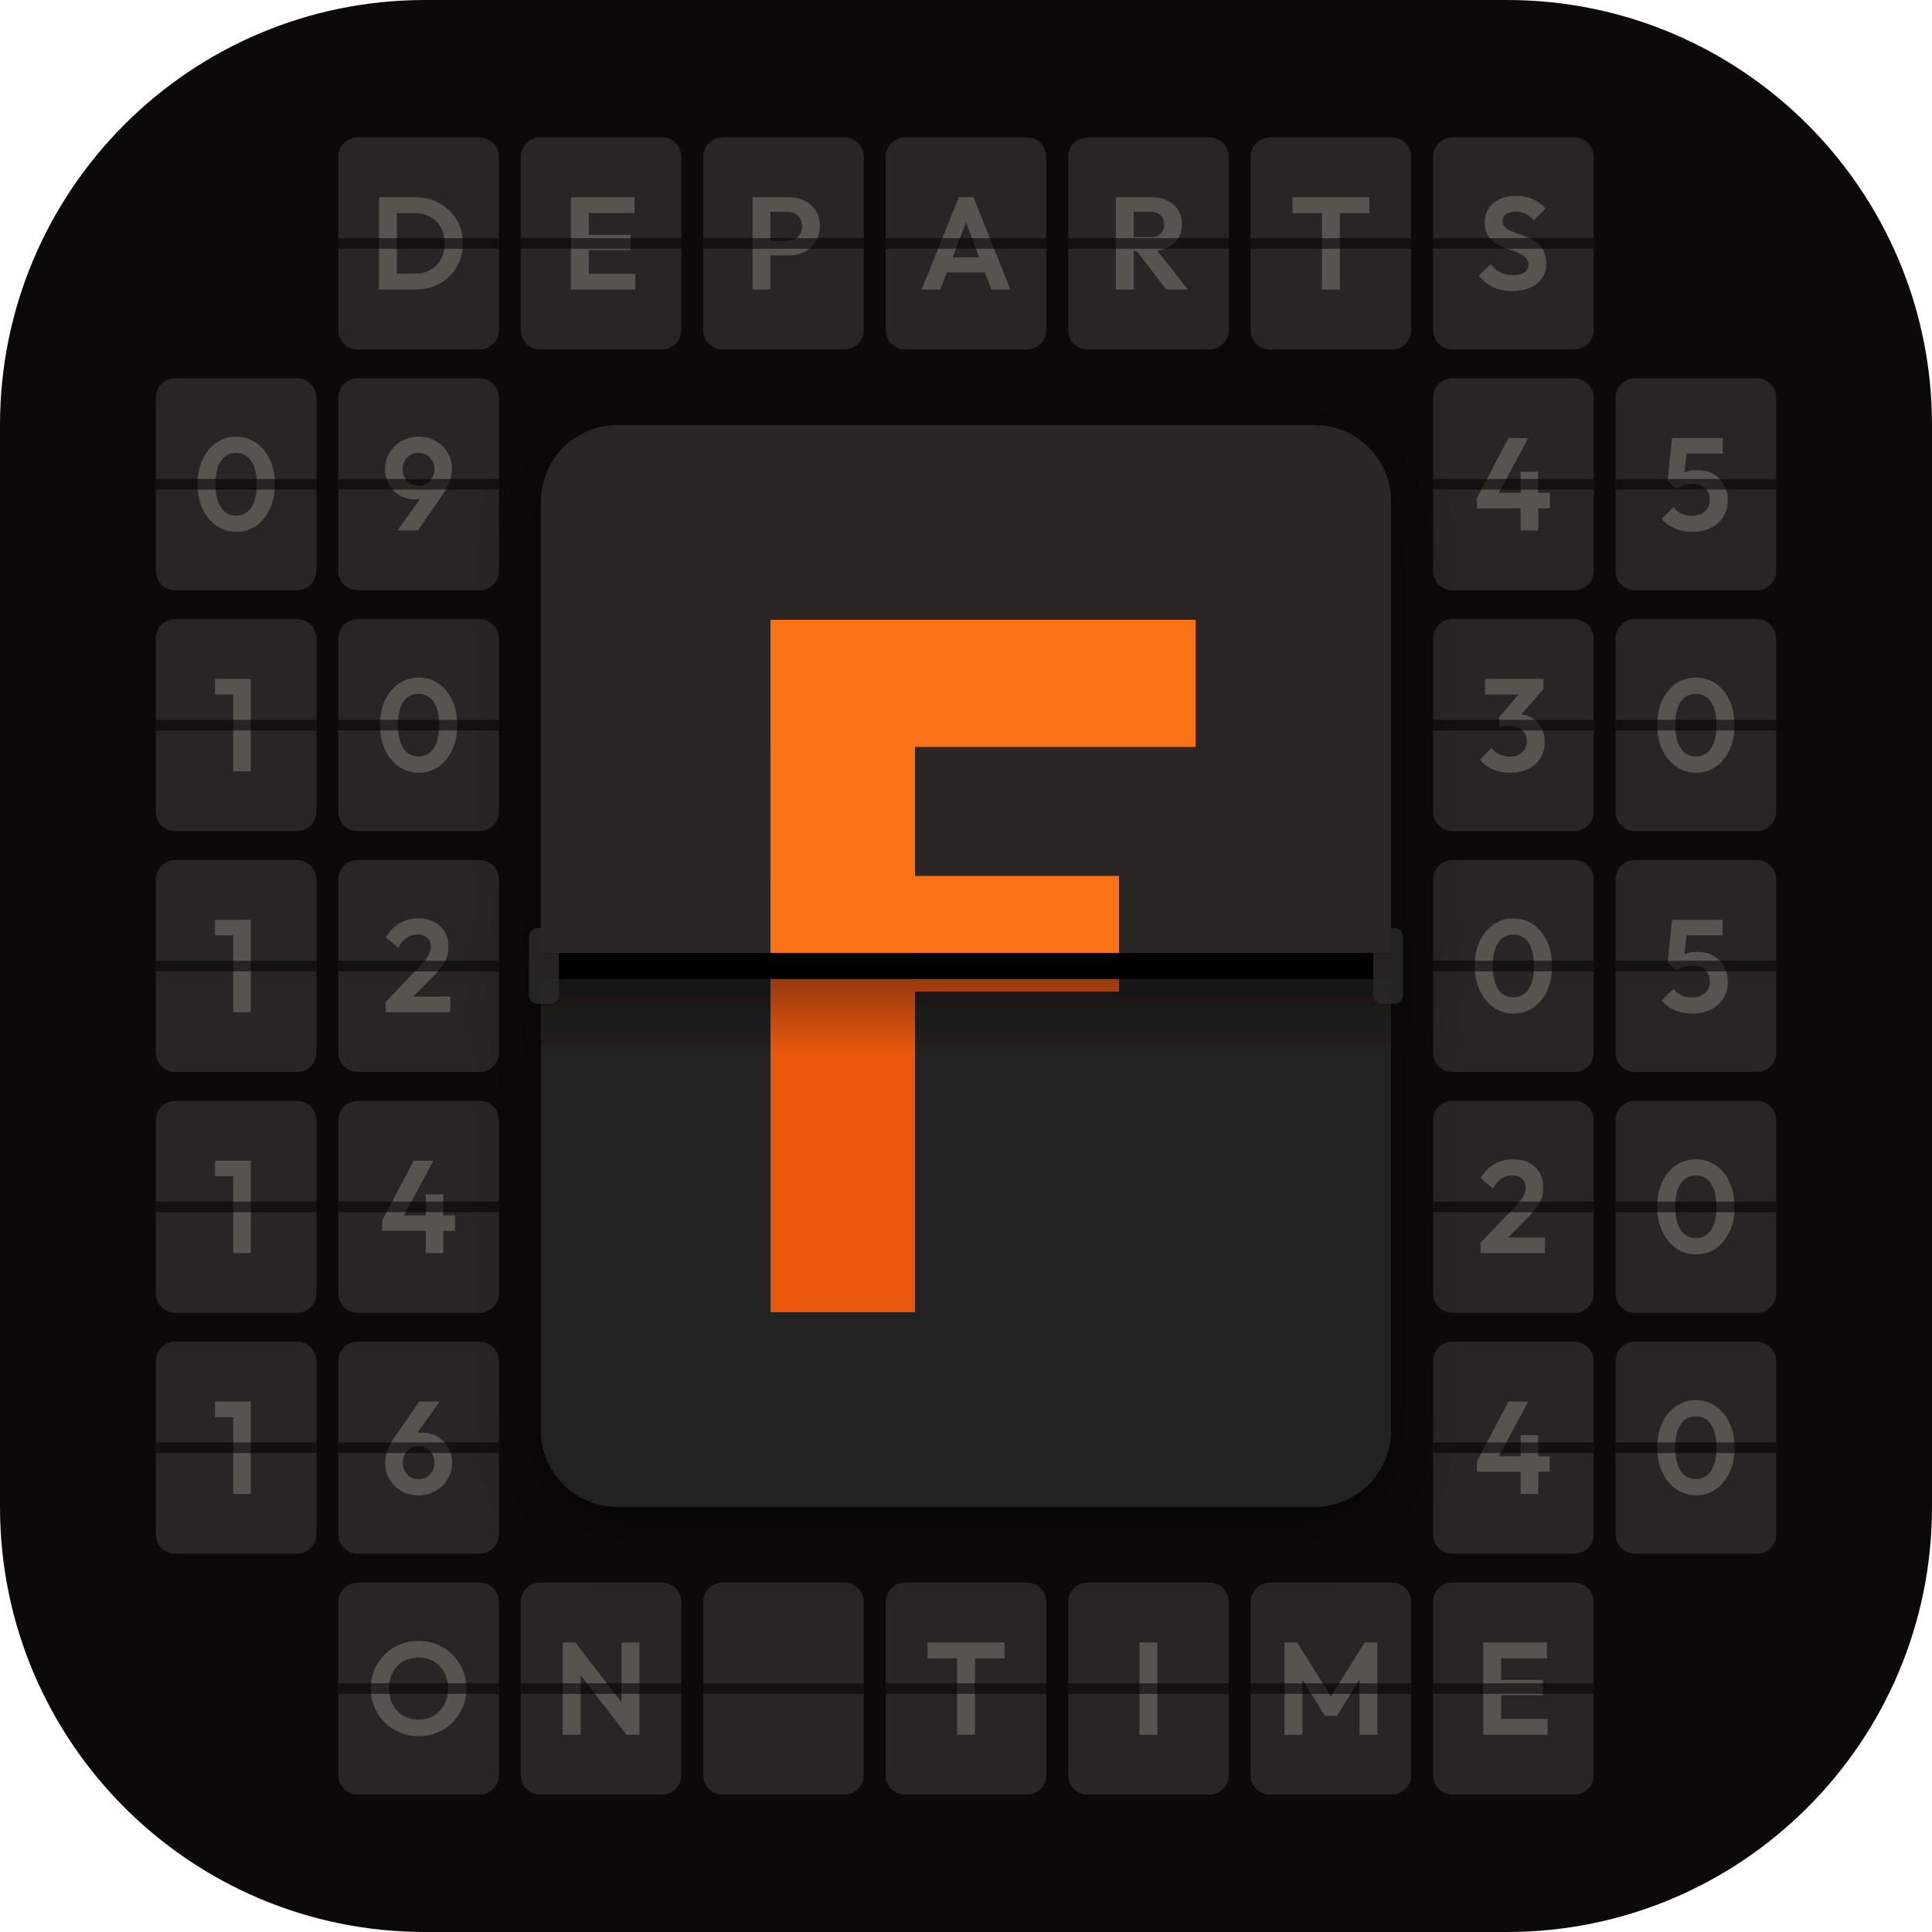
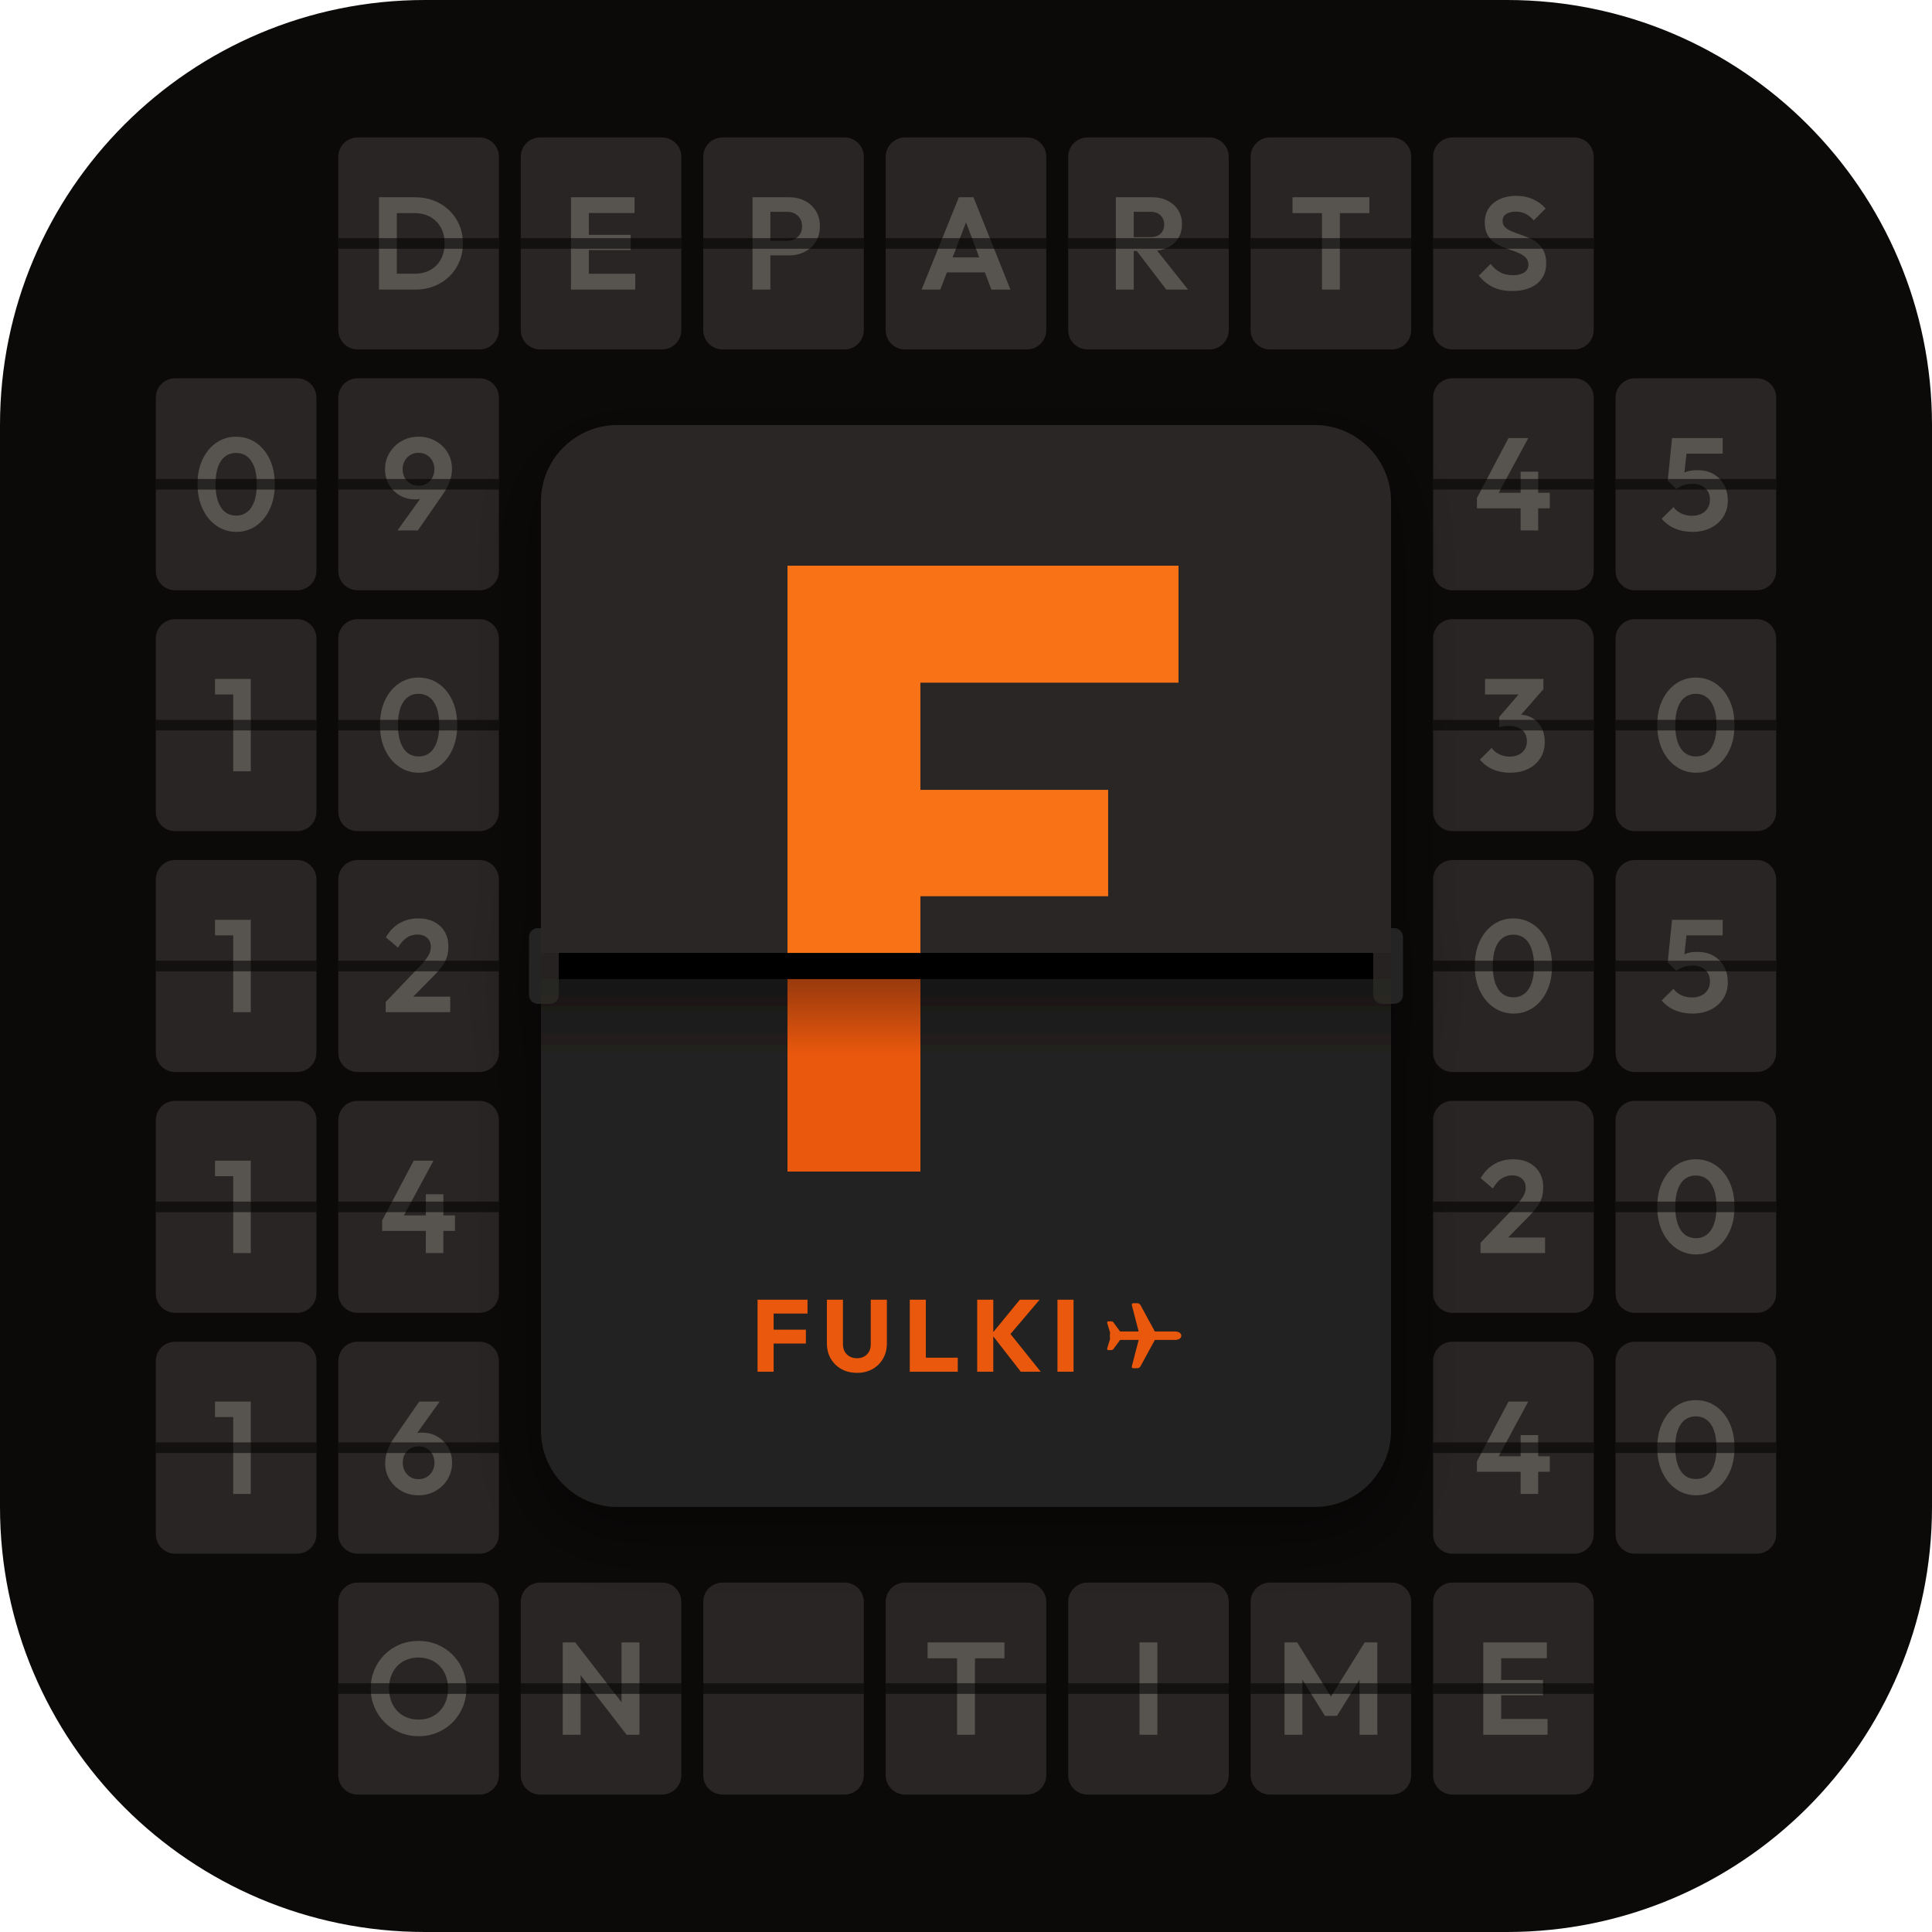
<svg xmlns="http://www.w3.org/2000/svg" viewBox="0 0 512 512" width="512" height="512" role="img" aria-label="Fulki Travel &amp; Tours">
  <defs>
    <clipPath id="tilebblackorange">
      <rect width="512" height="512" rx="112.64" />
    </clipPath>
    <clipPath id="fcbblackoranget">
      <rect x="143.36" y="112.64" width="225.28" height="139.92" />
    </clipPath>
    <clipPath id="fcbblackorangeb">
      <rect x="143.36" y="259.44" width="225.28" height="139.92" />
    </clipPath>
    <linearGradient id="fcbblackoranges" x1="0" y1="0" x2="0" y2="1">
      <stop offset="0" stop-color="#000" stop-opacity="0.35" />
      <stop offset="1" stop-color="#000" stop-opacity="0" />
    </linearGradient>
    <filter id="shbblackorange" x="-20%" y="-20%" width="140%" height="140%">
      <feDropShadow dx="0" dy="6.14" stdDeviation="9.22" flood-color="#000" flood-opacity="0.5" />
    </filter>
  </defs>
  <g clip-path="url(#tilebblackorange)">
    <rect width="512" height="512" fill="#0C0A09" />
    <rect x="89.66" y="36.43" width="42.55" height="56.17" rx="5.11" fill="#292524" />
    <path fill="#57534E" transform="translate(97.93 76.75)" d="M5.73 0V-4.22H11.98Q14.35 -4.22 16.13 -5.21Q17.91 -6.2 18.9 -8.01Q19.89 -9.83 19.89 -12.28Q19.89 -14.7 18.88 -16.49Q17.87 -18.28 16.1 -19.27Q14.32 -20.26 11.98 -20.26H5.64V-24.48H12.06Q14.77 -24.48 17.09 -23.57Q19.4 -22.66 21.12 -21.01Q22.84 -19.36 23.79 -17.13Q24.74 -14.91 24.74 -12.24Q24.74 -9.6 23.79 -7.36Q22.84 -5.12 21.13 -3.47Q19.42 -1.82 17.12 -0.91Q14.81 0 12.13 0ZM2.5 0V-24.48H7.24V0Z" />
    <rect x="89.66" y="63.11" width="42.55" height="2.81" fill="#000" opacity="0.55" />
    <rect x="138.01" y="36.43" width="42.55" height="56.17" rx="5.11" fill="#292524" />
    <path fill="#57534E" transform="translate(148.81 76.75)" d="M2.5 0V-24.48H7.24V0ZM5.97 0V-4.19H19.54V0ZM5.97 -10.47V-14.52H18.33V-10.47ZM5.97 -20.29V-24.48H19.35V-20.29Z" />
    <rect x="138.01" y="63.11" width="42.55" height="2.81" fill="#000" opacity="0.55" />
    <rect x="186.37" y="36.43" width="42.55" height="56.17" rx="5.11" fill="#292524" />
    <path fill="#57534E" transform="translate(196.92 76.75)" d="M5.97 -9.07V-12.94H11.67Q12.8 -12.94 13.69 -13.39Q14.58 -13.85 15.11 -14.71Q15.63 -15.57 15.63 -16.78Q15.63 -17.98 15.11 -18.84Q14.58 -19.7 13.69 -20.16Q12.8 -20.62 11.67 -20.62H5.97V-24.48H12.16Q14.49 -24.48 16.34 -23.54Q18.2 -22.59 19.28 -20.87Q20.36 -19.15 20.36 -16.78Q20.36 -14.43 19.28 -12.69Q18.2 -10.96 16.34 -10.02Q14.49 -9.07 12.16 -9.07ZM2.5 0V-24.48H7.24V0Z" />
    <rect x="186.37" y="63.11" width="42.55" height="2.81" fill="#000" opacity="0.55" />
    <rect x="234.72" y="36.43" width="42.55" height="56.17" rx="5.11" fill="#292524" />
    <path fill="#57534E" transform="translate(243.55 76.75)" d="M0.68 0 10.56 -24.48H14.43L24.23 0H19.18L11.6 -20.08H13.32L5.64 0ZM5.92 -4.57V-8.54H19.08V-4.57Z" />
    <rect x="234.72" y="63.11" width="42.55" height="2.81" fill="#000" opacity="0.55" />
    <rect x="283.08" y="36.43" width="42.55" height="56.17" rx="5.11" fill="#292524" />
    <path fill="#57534E" transform="translate(293.21 76.75)" d="M5.97 -10.23V-13.91H11.65Q13.39 -13.91 14.35 -14.81Q15.31 -15.7 15.31 -17.26Q15.31 -18.7 14.36 -19.66Q13.42 -20.62 11.68 -20.62H5.97V-24.48H12.08Q14.45 -24.48 16.25 -23.55Q18.04 -22.63 19.04 -21.02Q20.03 -19.42 20.03 -17.34Q20.03 -15.19 19.03 -13.6Q18.03 -12.01 16.22 -11.12Q14.41 -10.23 12 -10.23ZM2.5 0V-24.48H7.24V0ZM15.87 0 7.78 -10.59 12.15 -11.95 21.64 0Z" />
    <rect x="283.08" y="63.11" width="42.55" height="2.81" fill="#000" opacity="0.55" />
    <rect x="331.43" y="36.43" width="42.55" height="56.17" rx="5.11" fill="#292524" />
    <path fill="#57534E" transform="translate(341.76 76.75)" d="M8.58 0V-23.96H13.32V0ZM0.77 -20.26V-24.48H21.14V-20.26Z" />
    <rect x="331.43" y="63.11" width="42.55" height="2.81" fill="#000" opacity="0.55" />
    <rect x="379.79" y="36.43" width="42.55" height="56.17" rx="5.11" fill="#292524" />
    <path fill="#57534E" transform="translate(391.16 76.75)" d="M9.59 0.37Q6.63 0.37 4.53 -0.65Q2.43 -1.66 0.73 -3.68L3.86 -6.81Q4.95 -5.39 6.37 -4.61Q7.79 -3.82 9.84 -3.82Q11.71 -3.82 12.79 -4.56Q13.88 -5.29 13.88 -6.58Q13.88 -7.69 13.25 -8.39Q12.62 -9.09 11.6 -9.57Q10.57 -10.05 9.33 -10.45Q8.1 -10.86 6.86 -11.38Q5.63 -11.91 4.61 -12.7Q3.58 -13.49 2.95 -14.72Q2.32 -15.95 2.32 -17.82Q2.32 -20.04 3.41 -21.61Q4.49 -23.18 6.37 -24.02Q8.25 -24.85 10.63 -24.85Q13.13 -24.85 15.15 -23.92Q17.17 -22.99 18.45 -21.49L15.31 -18.36Q14.24 -19.53 13.11 -20.09Q11.97 -20.66 10.53 -20.66Q8.91 -20.66 7.97 -20.02Q7.04 -19.39 7.04 -18.22Q7.04 -17.2 7.67 -16.58Q8.3 -15.95 9.32 -15.5Q10.35 -15.05 11.59 -14.64Q12.82 -14.22 14.06 -13.68Q15.29 -13.15 16.32 -12.31Q17.34 -11.47 17.97 -10.18Q18.6 -8.88 18.6 -6.95Q18.6 -3.54 16.19 -1.59Q13.77 0.37 9.59 0.37Z" />
    <rect x="379.79" y="63.11" width="42.55" height="2.81" fill="#000" opacity="0.55" />
    <rect x="41.30" y="100.26" width="42.55" height="56.17" rx="5.11" fill="#292524" />
    <path fill="#57534E" transform="translate(51.09 140.58)" d="M11.55 0.37Q8.68 0.37 6.35 -1.21Q4.01 -2.78 2.64 -5.63Q1.26 -8.48 1.26 -12.28Q1.26 -16.08 2.62 -18.9Q3.98 -21.73 6.29 -23.29Q8.61 -24.85 11.47 -24.85Q14.37 -24.85 16.7 -23.29Q19.02 -21.73 20.37 -18.9Q21.73 -16.07 21.73 -12.23Q21.73 -8.43 20.37 -5.59Q19.02 -2.75 16.72 -1.19Q14.41 0.37 11.55 0.37ZM11.49 -3.94Q13.16 -3.94 14.38 -4.87Q15.6 -5.8 16.28 -7.65Q16.96 -9.5 16.96 -12.27Q16.96 -15.01 16.28 -16.86Q15.6 -18.7 14.37 -19.62Q13.14 -20.55 11.46 -20.55Q9.83 -20.55 8.6 -19.63Q7.37 -18.71 6.7 -16.88Q6.03 -15.04 6.03 -12.29Q6.03 -9.51 6.7 -7.66Q7.37 -5.81 8.6 -4.87Q9.83 -3.94 11.49 -3.94Z" />
    <rect x="41.30" y="126.94" width="42.55" height="2.81" fill="#000" opacity="0.55" />
    <rect x="89.66" y="100.26" width="42.55" height="56.17" rx="5.11" fill="#292524" />
    <path fill="#57534E" transform="translate(101.04 140.58)" d="M4.28 0 11.72 -10.37 13.44 -10.88Q13.03 -10.09 12.49 -9.49Q11.95 -8.89 11.11 -8.57Q10.26 -8.24 8.92 -8.24Q6.75 -8.24 4.95 -9.27Q3.15 -10.3 2.08 -12.11Q1 -13.91 1 -16.25Q1 -18.64 2.19 -20.59Q3.39 -22.55 5.39 -23.7Q7.4 -24.85 9.88 -24.85Q12.4 -24.85 14.4 -23.71Q16.4 -22.58 17.57 -20.66Q18.74 -18.74 18.74 -16.35Q18.74 -13.11 16.48 -9.81L9.69 0ZM9.88 -11.86Q11.09 -11.86 12.05 -12.43Q13 -13 13.54 -13.99Q14.08 -14.97 14.08 -16.19Q14.08 -17.46 13.54 -18.45Q13 -19.44 12.05 -20.01Q11.09 -20.58 9.88 -20.58Q8.67 -20.58 7.72 -20.01Q6.76 -19.44 6.21 -18.45Q5.66 -17.46 5.66 -16.19Q5.66 -14.95 6.21 -13.97Q6.76 -13 7.73 -12.43Q8.7 -11.86 9.88 -11.86Z" />
    <rect x="89.66" y="126.94" width="42.55" height="2.81" fill="#000" opacity="0.55" />
    <rect x="379.79" y="100.26" width="42.55" height="56.17" rx="5.11" fill="#292524" />
    <path fill="#57534E" transform="translate(390.55 140.58)" d="M0.85 -8.62 9.22 -24.48H14.46L5.89 -8.62ZM0.85 -5.86V-8.62L2.6 -9.98H20.16V-5.86ZM12.43 0V-15.58H17.08V0Z" />
    <rect x="379.79" y="126.94" width="42.55" height="2.81" fill="#000" opacity="0.55" />
    <rect x="428.15" y="100.26" width="42.55" height="56.17" rx="5.11" fill="#292524" />
    <path fill="#57534E" transform="translate(439.79 140.58)" d="M8.72 0.37Q6.17 0.37 4.08 -0.52Q1.99 -1.41 0.57 -3.1L3.71 -6.21Q4.41 -5.16 5.71 -4.53Q7.02 -3.9 8.59 -3.9Q10.02 -3.9 11.08 -4.41Q12.15 -4.93 12.75 -5.89Q13.36 -6.85 13.36 -8.16Q13.36 -9.52 12.76 -10.45Q12.16 -11.38 11.14 -11.87Q10.12 -12.35 8.87 -12.35Q7.55 -12.35 6.48 -12.03Q5.42 -11.71 4.46 -10.98L4.73 -13.97Q5.41 -14.65 6.14 -15.09Q6.87 -15.53 7.79 -15.75Q8.72 -15.98 9.97 -15.98Q12.62 -15.98 14.43 -14.88Q16.24 -13.78 17.17 -11.96Q18.1 -10.14 18.1 -7.94Q18.1 -5.53 16.92 -3.65Q15.73 -1.78 13.63 -0.71Q11.52 0.37 8.72 0.37ZM4.46 -10.98 2.18 -13.18 3.31 -24.48H7.6L6.34 -13.01ZM4.02 -20.36 3.31 -24.48H16.74V-20.36Z" />
    <rect x="428.15" y="126.94" width="42.55" height="2.81" fill="#000" opacity="0.55" />
    <rect x="41.30" y="164.09" width="42.55" height="56.17" rx="5.11" fill="#292524" />
    <path fill="#57534E" transform="translate(56.19 204.41)" d="M5.61 0V-24.48H10.28V0ZM0.79 -20.36V-24.48H9.93V-20.36Z" />
    <rect x="41.30" y="190.77" width="42.55" height="2.81" fill="#000" opacity="0.55" />
    <rect x="89.66" y="164.09" width="42.55" height="56.17" rx="5.11" fill="#292524" />
    <path fill="#57534E" transform="translate(99.44 204.41)" d="M11.55 0.37Q8.68 0.37 6.35 -1.21Q4.01 -2.78 2.64 -5.63Q1.26 -8.48 1.26 -12.28Q1.26 -16.08 2.62 -18.9Q3.98 -21.73 6.29 -23.29Q8.61 -24.85 11.47 -24.85Q14.37 -24.85 16.7 -23.29Q19.02 -21.73 20.37 -18.9Q21.73 -16.07 21.73 -12.23Q21.73 -8.43 20.37 -5.59Q19.02 -2.75 16.72 -1.19Q14.41 0.37 11.55 0.37ZM11.49 -3.94Q13.16 -3.94 14.38 -4.87Q15.6 -5.8 16.28 -7.65Q16.96 -9.5 16.96 -12.27Q16.96 -15.01 16.28 -16.86Q15.6 -18.7 14.37 -19.62Q13.14 -20.55 11.46 -20.55Q9.83 -20.55 8.6 -19.63Q7.37 -18.71 6.7 -16.88Q6.03 -15.04 6.03 -12.29Q6.03 -9.51 6.7 -7.66Q7.37 -5.81 8.6 -4.87Q9.83 -3.94 11.49 -3.94Z" />
    <rect x="89.66" y="190.77" width="42.55" height="2.81" fill="#000" opacity="0.55" />
    <rect x="379.79" y="164.09" width="42.55" height="56.17" rx="5.11" fill="#292524" />
    <path fill="#57534E" transform="translate(391.49 204.41)" d="M8.68 0.37Q6.19 0.37 4.14 -0.52Q2.1 -1.41 0.69 -3.1L3.81 -6.21Q4.51 -5.16 5.81 -4.53Q7.1 -3.9 8.6 -3.9Q9.99 -3.9 11 -4.41Q12.01 -4.91 12.59 -5.83Q13.16 -6.76 13.16 -7.98Q13.16 -9.26 12.58 -10.16Q12.01 -11.06 10.93 -11.55Q9.86 -12.04 8.34 -12.04Q7.7 -12.04 7 -11.95Q6.31 -11.87 5.82 -11.69L7.91 -14.36Q8.76 -14.64 9.61 -14.83Q10.46 -15.02 11.22 -15.02Q13.1 -15.02 14.61 -14.12Q16.12 -13.22 17.01 -11.61Q17.89 -9.99 17.89 -7.78Q17.89 -5.37 16.74 -3.53Q15.58 -1.69 13.52 -0.66Q11.45 0.37 8.68 0.37ZM5.82 -11.69V-14.4L12.07 -21.7L17.53 -21.77L11.02 -14.33ZM2.06 -20.36V-24.48H17.53V-21.77L13.66 -20.36Z" />
    <rect x="379.79" y="190.77" width="42.55" height="2.81" fill="#000" opacity="0.55" />
    <rect x="428.15" y="164.09" width="42.55" height="56.17" rx="5.11" fill="#292524" />
    <path fill="#57534E" transform="translate(437.93 204.41)" d="M11.55 0.37Q8.68 0.37 6.35 -1.21Q4.01 -2.78 2.64 -5.63Q1.26 -8.48 1.26 -12.28Q1.26 -16.08 2.62 -18.9Q3.98 -21.73 6.29 -23.29Q8.61 -24.85 11.47 -24.85Q14.37 -24.85 16.7 -23.29Q19.02 -21.73 20.37 -18.9Q21.73 -16.07 21.73 -12.23Q21.73 -8.43 20.37 -5.59Q19.02 -2.75 16.72 -1.19Q14.41 0.37 11.55 0.37ZM11.49 -3.94Q13.16 -3.94 14.38 -4.87Q15.6 -5.8 16.28 -7.65Q16.96 -9.5 16.96 -12.27Q16.96 -15.01 16.28 -16.86Q15.6 -18.7 14.37 -19.62Q13.14 -20.55 11.46 -20.55Q9.83 -20.55 8.6 -19.63Q7.37 -18.71 6.7 -16.88Q6.03 -15.04 6.03 -12.29Q6.03 -9.51 6.7 -7.66Q7.37 -5.81 8.6 -4.87Q9.83 -3.94 11.49 -3.94Z" />
    <rect x="428.15" y="190.77" width="42.55" height="2.81" fill="#000" opacity="0.55" />
    <rect x="41.30" y="227.92" width="42.55" height="56.17" rx="5.11" fill="#292524" />
    <path fill="#57534E" transform="translate(56.19 268.24)" d="M5.61 0V-24.48H10.28V0ZM0.79 -20.36V-24.48H9.93V-20.36Z" />
    <rect x="41.30" y="254.60" width="42.55" height="2.81" fill="#000" opacity="0.55" />
    <rect x="89.66" y="227.92" width="42.55" height="56.17" rx="5.11" fill="#292524" />
    <path fill="#57534E" transform="translate(101.30 268.24)" d="M0.91 -2.71 10.12 -12.35Q11.1 -13.39 11.71 -14.22Q12.33 -15.05 12.6 -15.79Q12.88 -16.53 12.88 -17.31Q12.88 -18.84 11.88 -19.71Q10.89 -20.58 9.33 -20.58Q7.73 -20.58 6.49 -19.75Q5.24 -18.92 4.17 -17.11L0.95 -19.85Q2.4 -22.31 4.58 -23.58Q6.75 -24.85 9.59 -24.85Q11.99 -24.85 13.78 -23.92Q15.57 -22.99 16.55 -21.32Q17.53 -19.64 17.53 -17.41Q17.53 -15.91 17.16 -14.69Q16.79 -13.48 15.92 -12.28Q15.06 -11.07 13.58 -9.56L6.85 -2.73ZM0.91 0V-2.71L4.94 -4.12H18.02V0Z" />
    <rect x="89.66" y="254.60" width="42.55" height="2.81" fill="#000" opacity="0.55" />
    <rect x="379.79" y="227.92" width="42.55" height="56.17" rx="5.11" fill="#292524" />
    <path fill="#57534E" transform="translate(389.57 268.24)" d="M11.55 0.37Q8.68 0.37 6.35 -1.21Q4.01 -2.78 2.64 -5.63Q1.26 -8.48 1.26 -12.28Q1.26 -16.08 2.62 -18.9Q3.98 -21.73 6.29 -23.29Q8.61 -24.85 11.47 -24.85Q14.37 -24.85 16.7 -23.29Q19.02 -21.73 20.37 -18.9Q21.73 -16.07 21.73 -12.23Q21.73 -8.43 20.37 -5.59Q19.02 -2.75 16.72 -1.19Q14.41 0.37 11.55 0.37ZM11.49 -3.94Q13.16 -3.94 14.38 -4.87Q15.6 -5.8 16.28 -7.65Q16.96 -9.5 16.96 -12.27Q16.96 -15.01 16.28 -16.86Q15.6 -18.7 14.37 -19.62Q13.14 -20.55 11.46 -20.55Q9.83 -20.55 8.6 -19.63Q7.37 -18.71 6.7 -16.88Q6.03 -15.04 6.03 -12.29Q6.03 -9.51 6.7 -7.66Q7.37 -5.81 8.6 -4.87Q9.83 -3.94 11.49 -3.94Z" />
    <rect x="379.79" y="254.60" width="42.55" height="2.81" fill="#000" opacity="0.55" />
    <rect x="428.15" y="227.92" width="42.55" height="56.17" rx="5.11" fill="#292524" />
    <path fill="#57534E" transform="translate(439.79 268.24)" d="M8.72 0.37Q6.17 0.37 4.08 -0.52Q1.99 -1.41 0.57 -3.1L3.71 -6.21Q4.41 -5.16 5.71 -4.53Q7.02 -3.9 8.59 -3.9Q10.02 -3.9 11.08 -4.41Q12.15 -4.93 12.75 -5.89Q13.36 -6.85 13.36 -8.16Q13.36 -9.52 12.76 -10.45Q12.16 -11.38 11.14 -11.87Q10.12 -12.35 8.87 -12.35Q7.55 -12.35 6.48 -12.03Q5.42 -11.71 4.46 -10.98L4.73 -13.97Q5.41 -14.65 6.14 -15.09Q6.87 -15.53 7.79 -15.75Q8.72 -15.98 9.97 -15.98Q12.62 -15.98 14.43 -14.88Q16.24 -13.78 17.17 -11.96Q18.1 -10.14 18.1 -7.94Q18.1 -5.53 16.92 -3.65Q15.73 -1.78 13.63 -0.71Q11.52 0.37 8.72 0.37ZM4.46 -10.98 2.18 -13.18 3.31 -24.48H7.6L6.34 -13.01ZM4.02 -20.36 3.31 -24.48H16.74V-20.36Z" />
    <rect x="428.15" y="254.60" width="42.55" height="2.81" fill="#000" opacity="0.55" />
    <rect x="41.30" y="291.74" width="42.55" height="56.17" rx="5.11" fill="#292524" />
    <path fill="#57534E" transform="translate(56.19 332.07)" d="M5.61 0V-24.48H10.28V0ZM0.79 -20.36V-24.48H9.93V-20.36Z" />
    <rect x="41.30" y="318.43" width="42.55" height="2.81" fill="#000" opacity="0.55" />
    <rect x="89.66" y="291.74" width="42.55" height="56.17" rx="5.11" fill="#292524" />
    <path fill="#57534E" transform="translate(100.42 332.07)" d="M0.85 -8.62 9.22 -24.48H14.46L5.89 -8.62ZM0.85 -5.86V-8.62L2.6 -9.98H20.16V-5.86ZM12.43 0V-15.58H17.08V0Z" />
    <rect x="89.66" y="318.43" width="42.55" height="2.81" fill="#000" opacity="0.55" />
    <rect x="379.79" y="291.74" width="42.55" height="56.17" rx="5.11" fill="#292524" />
    <path fill="#57534E" transform="translate(391.44 332.07)" d="M0.91 -2.71 10.12 -12.35Q11.1 -13.39 11.71 -14.22Q12.33 -15.05 12.6 -15.79Q12.88 -16.53 12.88 -17.31Q12.88 -18.84 11.88 -19.71Q10.89 -20.58 9.33 -20.58Q7.73 -20.58 6.49 -19.75Q5.24 -18.92 4.17 -17.11L0.95 -19.85Q2.4 -22.31 4.58 -23.58Q6.75 -24.85 9.59 -24.85Q11.99 -24.85 13.78 -23.92Q15.57 -22.99 16.55 -21.32Q17.53 -19.64 17.53 -17.41Q17.53 -15.91 17.16 -14.69Q16.79 -13.48 15.92 -12.28Q15.06 -11.07 13.58 -9.56L6.85 -2.73ZM0.91 0V-2.71L4.94 -4.12H18.02V0Z" />
    <rect x="379.79" y="318.43" width="42.55" height="2.81" fill="#000" opacity="0.55" />
    <rect x="428.15" y="291.74" width="42.55" height="56.17" rx="5.11" fill="#292524" />
    <path fill="#57534E" transform="translate(437.93 332.07)" d="M11.55 0.37Q8.68 0.37 6.35 -1.21Q4.01 -2.78 2.64 -5.63Q1.26 -8.48 1.26 -12.28Q1.26 -16.08 2.62 -18.9Q3.98 -21.73 6.29 -23.29Q8.61 -24.85 11.47 -24.85Q14.37 -24.85 16.7 -23.29Q19.02 -21.73 20.37 -18.9Q21.73 -16.07 21.73 -12.23Q21.73 -8.43 20.37 -5.59Q19.02 -2.75 16.72 -1.19Q14.41 0.37 11.55 0.37ZM11.49 -3.94Q13.16 -3.94 14.38 -4.87Q15.6 -5.8 16.28 -7.65Q16.96 -9.5 16.96 -12.27Q16.96 -15.01 16.28 -16.86Q15.6 -18.7 14.37 -19.62Q13.14 -20.55 11.46 -20.55Q9.83 -20.55 8.6 -19.63Q7.37 -18.71 6.7 -16.88Q6.03 -15.04 6.03 -12.29Q6.03 -9.51 6.7 -7.66Q7.37 -5.81 8.6 -4.87Q9.83 -3.94 11.49 -3.94Z" />
    <rect x="428.15" y="318.43" width="42.55" height="2.81" fill="#000" opacity="0.55" />
    <rect x="41.30" y="355.57" width="42.55" height="56.17" rx="5.11" fill="#292524" />
    <path fill="#57534E" transform="translate(56.19 395.90)" d="M5.61 0V-24.48H10.28V0ZM0.79 -20.36V-24.48H9.93V-20.36Z" />
    <rect x="41.30" y="382.25" width="42.55" height="2.81" fill="#000" opacity="0.55" />
    <rect x="89.66" y="355.57" width="42.55" height="56.17" rx="5.11" fill="#292524" />
    <path fill="#57534E" transform="translate(101.04 395.90)" d="M9.88 0.37Q7.37 0.37 5.37 -0.77Q3.36 -1.91 2.19 -3.84Q1.03 -5.76 1.03 -8.13Q1.03 -11.37 3.28 -14.67L10.07 -24.48H15.48L8.07 -14.11L6.32 -13.6Q6.73 -14.42 7.27 -15.01Q7.81 -15.59 8.67 -15.92Q9.53 -16.24 10.85 -16.24Q13.05 -16.24 14.83 -15.21Q16.61 -14.18 17.69 -12.39Q18.76 -10.6 18.76 -8.24Q18.76 -5.84 17.58 -3.89Q16.4 -1.93 14.39 -0.78Q12.37 0.37 9.88 0.37ZM9.88 -3.9Q11.09 -3.9 12.05 -4.47Q13 -5.04 13.55 -6.04Q14.1 -7.04 14.1 -8.29Q14.1 -9.53 13.55 -10.52Q13 -11.51 12.05 -12.07Q11.09 -12.62 9.88 -12.62Q8.67 -12.62 7.72 -12.05Q6.76 -11.48 6.23 -10.51Q5.69 -9.53 5.69 -8.29Q5.69 -7.04 6.23 -6.04Q6.76 -5.04 7.72 -4.47Q8.67 -3.9 9.88 -3.9Z" />
    <rect x="89.66" y="382.25" width="42.55" height="2.81" fill="#000" opacity="0.55" />
    <rect x="379.79" y="355.57" width="42.55" height="56.17" rx="5.11" fill="#292524" />
    <path fill="#57534E" transform="translate(390.55 395.90)" d="M0.85 -8.62 9.22 -24.48H14.46L5.89 -8.62ZM0.85 -5.86V-8.62L2.6 -9.98H20.16V-5.86ZM12.43 0V-15.58H17.08V0Z" />
    <rect x="379.79" y="382.25" width="42.55" height="2.81" fill="#000" opacity="0.55" />
    <rect x="428.15" y="355.57" width="42.55" height="56.17" rx="5.11" fill="#292524" />
    <path fill="#57534E" transform="translate(437.93 395.90)" d="M11.55 0.37Q8.68 0.37 6.35 -1.21Q4.01 -2.78 2.64 -5.63Q1.26 -8.48 1.26 -12.28Q1.26 -16.08 2.62 -18.9Q3.98 -21.73 6.29 -23.29Q8.61 -24.85 11.47 -24.85Q14.37 -24.85 16.7 -23.29Q19.02 -21.73 20.37 -18.9Q21.73 -16.07 21.73 -12.23Q21.73 -8.43 20.37 -5.59Q19.02 -2.75 16.72 -1.19Q14.41 0.37 11.55 0.37ZM11.49 -3.94Q13.16 -3.94 14.38 -4.87Q15.6 -5.8 16.28 -7.65Q16.96 -9.5 16.96 -12.27Q16.96 -15.01 16.28 -16.86Q15.6 -18.7 14.37 -19.62Q13.14 -20.55 11.46 -20.55Q9.83 -20.55 8.6 -19.63Q7.37 -18.71 6.7 -16.88Q6.03 -15.04 6.03 -12.29Q6.03 -9.51 6.7 -7.66Q7.37 -5.81 8.6 -4.87Q9.83 -3.94 11.49 -3.94Z" />
    <rect x="428.15" y="382.25" width="42.55" height="2.81" fill="#000" opacity="0.55" />
    <rect x="89.66" y="419.40" width="42.55" height="56.17" rx="5.11" fill="#292524" />
    <path fill="#57534E" transform="translate(97.00 459.73)" d="M13.97 0.38Q11.28 0.38 8.97 -0.59Q6.66 -1.57 4.92 -3.3Q3.19 -5.02 2.22 -7.33Q1.25 -9.63 1.25 -12.28Q1.25 -14.93 2.21 -17.21Q3.18 -19.49 4.9 -21.22Q6.62 -22.95 8.92 -23.91Q11.21 -24.87 13.9 -24.87Q16.59 -24.87 18.89 -23.91Q21.19 -22.95 22.92 -21.22Q24.66 -19.49 25.62 -17.19Q26.59 -14.9 26.59 -12.24Q26.59 -9.59 25.62 -7.3Q24.66 -5 22.94 -3.28Q21.22 -1.56 18.92 -0.59Q16.63 0.38 13.97 0.38ZM13.9 -4.02Q16.25 -4.02 18 -5.07Q19.75 -6.11 20.74 -7.97Q21.73 -9.83 21.73 -12.28Q21.73 -14.1 21.17 -15.59Q20.6 -17.09 19.55 -18.19Q18.51 -19.28 17.08 -19.87Q15.65 -20.46 13.9 -20.46Q11.59 -20.46 9.83 -19.43Q8.08 -18.41 7.09 -16.56Q6.1 -14.72 6.1 -12.28Q6.1 -10.45 6.67 -8.92Q7.23 -7.39 8.27 -6.31Q9.3 -5.22 10.74 -4.62Q12.18 -4.02 13.9 -4.02Z" />
    <rect x="89.66" y="446.08" width="42.55" height="2.81" fill="#000" opacity="0.55" />
    <rect x="138.01" y="419.40" width="42.55" height="56.17" rx="5.11" fill="#292524" />
    <path fill="#57534E" transform="translate(146.63 459.73)" d="M2.5 0V-24.48H5.81L7.24 -19.73V0ZM19.43 0 4.89 -18.81 5.81 -24.48 20.35 -5.68ZM19.43 0 18.08 -4.59V-24.48H22.83V0Z" />
    <rect x="138.01" y="446.08" width="42.55" height="2.81" fill="#000" opacity="0.55" />
    <rect x="186.37" y="419.40" width="42.55" height="56.17" rx="5.11" fill="#292524" />
    <rect x="186.37" y="446.08" width="42.55" height="2.81" fill="#000" opacity="0.55" />
    <rect x="234.72" y="419.40" width="42.55" height="56.17" rx="5.11" fill="#292524" />
    <path fill="#57534E" transform="translate(245.05 459.73)" d="M8.58 0V-23.96H13.32V0ZM0.77 -20.26V-24.48H21.14V-20.26Z" />
    <rect x="234.72" y="446.08" width="42.55" height="2.81" fill="#000" opacity="0.55" />
    <rect x="283.08" y="419.40" width="42.55" height="56.17" rx="5.11" fill="#292524" />
    <path fill="#57534E" transform="translate(299.48 459.73)" d="M2.5 0V-24.48H7.24V0Z" />
    <rect x="283.08" y="446.08" width="42.55" height="2.81" fill="#000" opacity="0.55" />
    <rect x="331.43" y="419.40" width="42.55" height="56.17" rx="5.11" fill="#292524" />
    <path fill="#57534E" transform="translate(337.91 459.73)" d="M2.5 0V-24.48H5.85L15.76 -8.59H13.85L23.75 -24.48H27.1V0H22.38V-16.35L23.31 -16.1L16.4 -5.01H13.2L6.3 -16.1L7.23 -16.35V0Z" />
    <rect x="331.43" y="446.08" width="42.55" height="2.81" fill="#000" opacity="0.55" />
    <rect x="379.79" y="419.40" width="42.55" height="56.17" rx="5.11" fill="#292524" />
    <path fill="#57534E" transform="translate(390.58 459.73)" d="M2.5 0V-24.48H7.24V0ZM5.97 0V-4.19H19.54V0ZM5.97 -10.47V-14.52H18.33V-10.47ZM5.97 -20.29V-24.48H19.35V-20.29Z" />
    <rect x="379.79" y="446.08" width="42.55" height="2.81" fill="#000" opacity="0.55" />
    <g filter="url(#shbblackorange)">
      <g clip-path="url(#fcbblackoranget)">
        <rect x="143.36" y="112.64" width="225.28" height="286.72" rx="20.28" fill="#2A2725" />
        <g fill="#F97316">
-           <rect x="204.19" y="164.25" width="38.30" height="183.50" />
-           <rect x="204.19" y="164.25" width="112.64" height="33.70" />
-           <rect x="204.19" y="232.14" width="92.36" height="30.64" />
+           <rect x="208.69" y="149.91" width="35.23" height="160.56" />
+           <rect x="208.69" y="149.91" width="103.63" height="31.01" />
+           <rect x="208.69" y="209.32" width="84.98" height="28.19" />
        </g>
      </g>
      <g clip-path="url(#fcbblackorangeb)">
        <rect x="143.36" y="112.64" width="225.28" height="286.72" rx="20.28" fill="#232120" />
        <g fill="#EA580C">
-           <rect x="204.19" y="164.25" width="38.30" height="183.50" />
-           <rect x="204.19" y="164.25" width="112.64" height="33.70" />
-           <rect x="204.19" y="232.14" width="92.36" height="30.64" />
+           <rect x="208.69" y="149.91" width="35.23" height="160.56" />
+           <rect x="208.69" y="149.91" width="103.63" height="31.01" />
+           <rect x="208.69" y="209.32" width="84.98" height="28.19" />
        </g>
        <rect x="143.36" y="259.44" width="225.28" height="20.07" fill="url(#fcbblackoranges)" />
+         <path fill="#EA580C" transform="translate(198.94 363.52)" d="M1.82 0V-19.09H6.08V0ZM5.08 -7.47V-11.14H14.63V-7.47ZM5.08 -15.42V-19.09H15.06V-15.42ZM28.17 0.3Q25.83 0.3 24.03 -0.71Q22.23 -1.72 21.21 -3.48Q20.19 -5.25 20.19 -7.5V-19.09H24.45V-7.27Q24.45 -6.12 24.94 -5.29Q25.44 -4.46 26.28 -4.01Q27.13 -3.57 28.17 -3.57Q29.24 -3.57 30.05 -4.01Q30.87 -4.46 31.34 -5.28Q31.82 -6.11 31.82 -7.25V-19.09H36.09V-7.47Q36.09 -5.22 35.08 -3.47Q34.08 -1.72 32.3 -0.71Q30.52 0.3 28.17 0.3ZM42.16 0V-19.09H46.42V0ZM45.43 0V-3.72H54.88V0ZM71.58 0 63.84 -9.95 71.33 -19.09H76.57L68.14 -9.16V-10.88L76.86 0ZM60.03 0V-19.09H64.29V0ZM81.3 0V-19.09H85.56V0Z" />
+         <path transform="translate(303.04 353.98) rotate(0) scale(0.2004)" fill="#EA580C" d="M50 0C50 -3.6 46.5 -5.6 41 -5.6H15L-4 -40.5C-5 -42.3 -6.6 -43 -8.6 -43H-13.4C-15 -43 -15.9 -41.8 -15.4 -40.3L-6.4 -5.6H-31L-39.6 -17.4C-40.4 -18.5 -41.4 -19 -42.8 -19H-46.4C-47.7 -19 -48.4 -18 -48 -16.8L-44.2 -4.2C-44.6 -2.8 -44.6 2.8 -44.2 4.2L-48 16.8C-48.4 18 -47.7 19 -46.4 19H-42.8C-41.4 19 -40.4 18.5 -39.6 17.4L-31 5.6H-6.4L-15.4 40.3C-15.9 41.8 -15 43 -13.4 43H-8.6C-6.6 43 -5 42.3 -4 40.5L15 5.6H41C46.5 5.6 50 3.6 50 0Z" />
      </g>
      <rect x="143.36" y="252.56" width="225.28" height="6.88" fill="#000" />
      <rect x="140.21" y="245.96" width="7.88" height="20.07" rx="2.37" fill="#2A2725" opacity="0.9" />
      <rect x="363.91" y="245.96" width="7.88" height="20.07" rx="2.37" fill="#2A2725" opacity="0.9" />
    </g>
  </g>
</svg>
